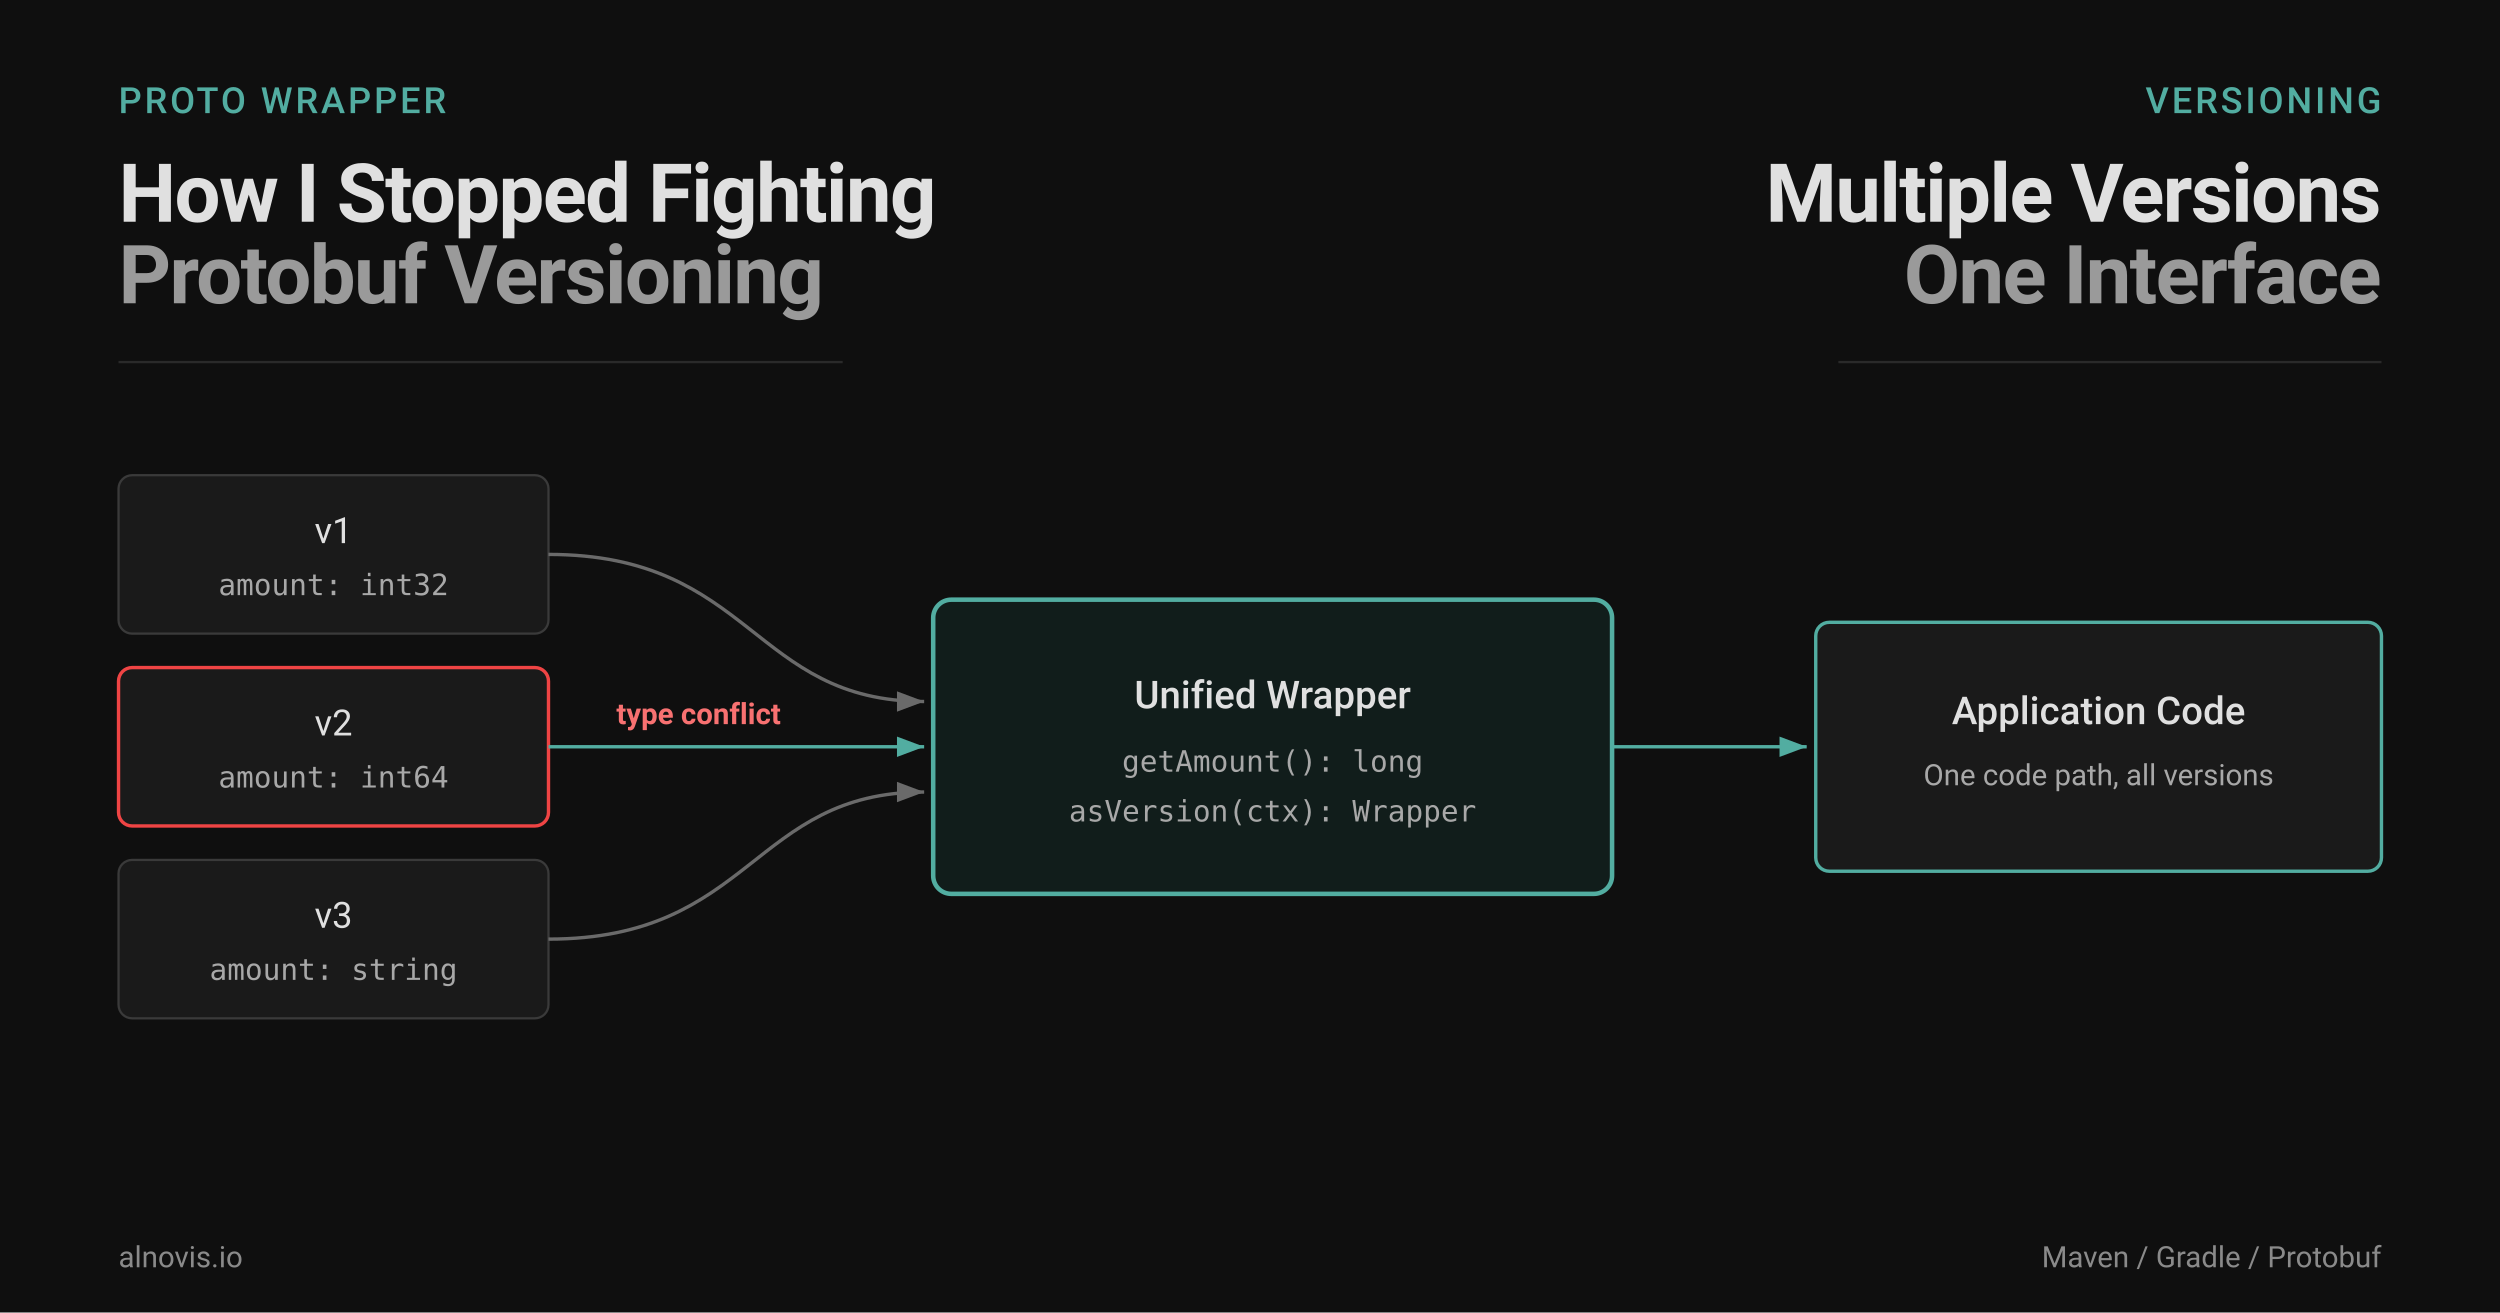
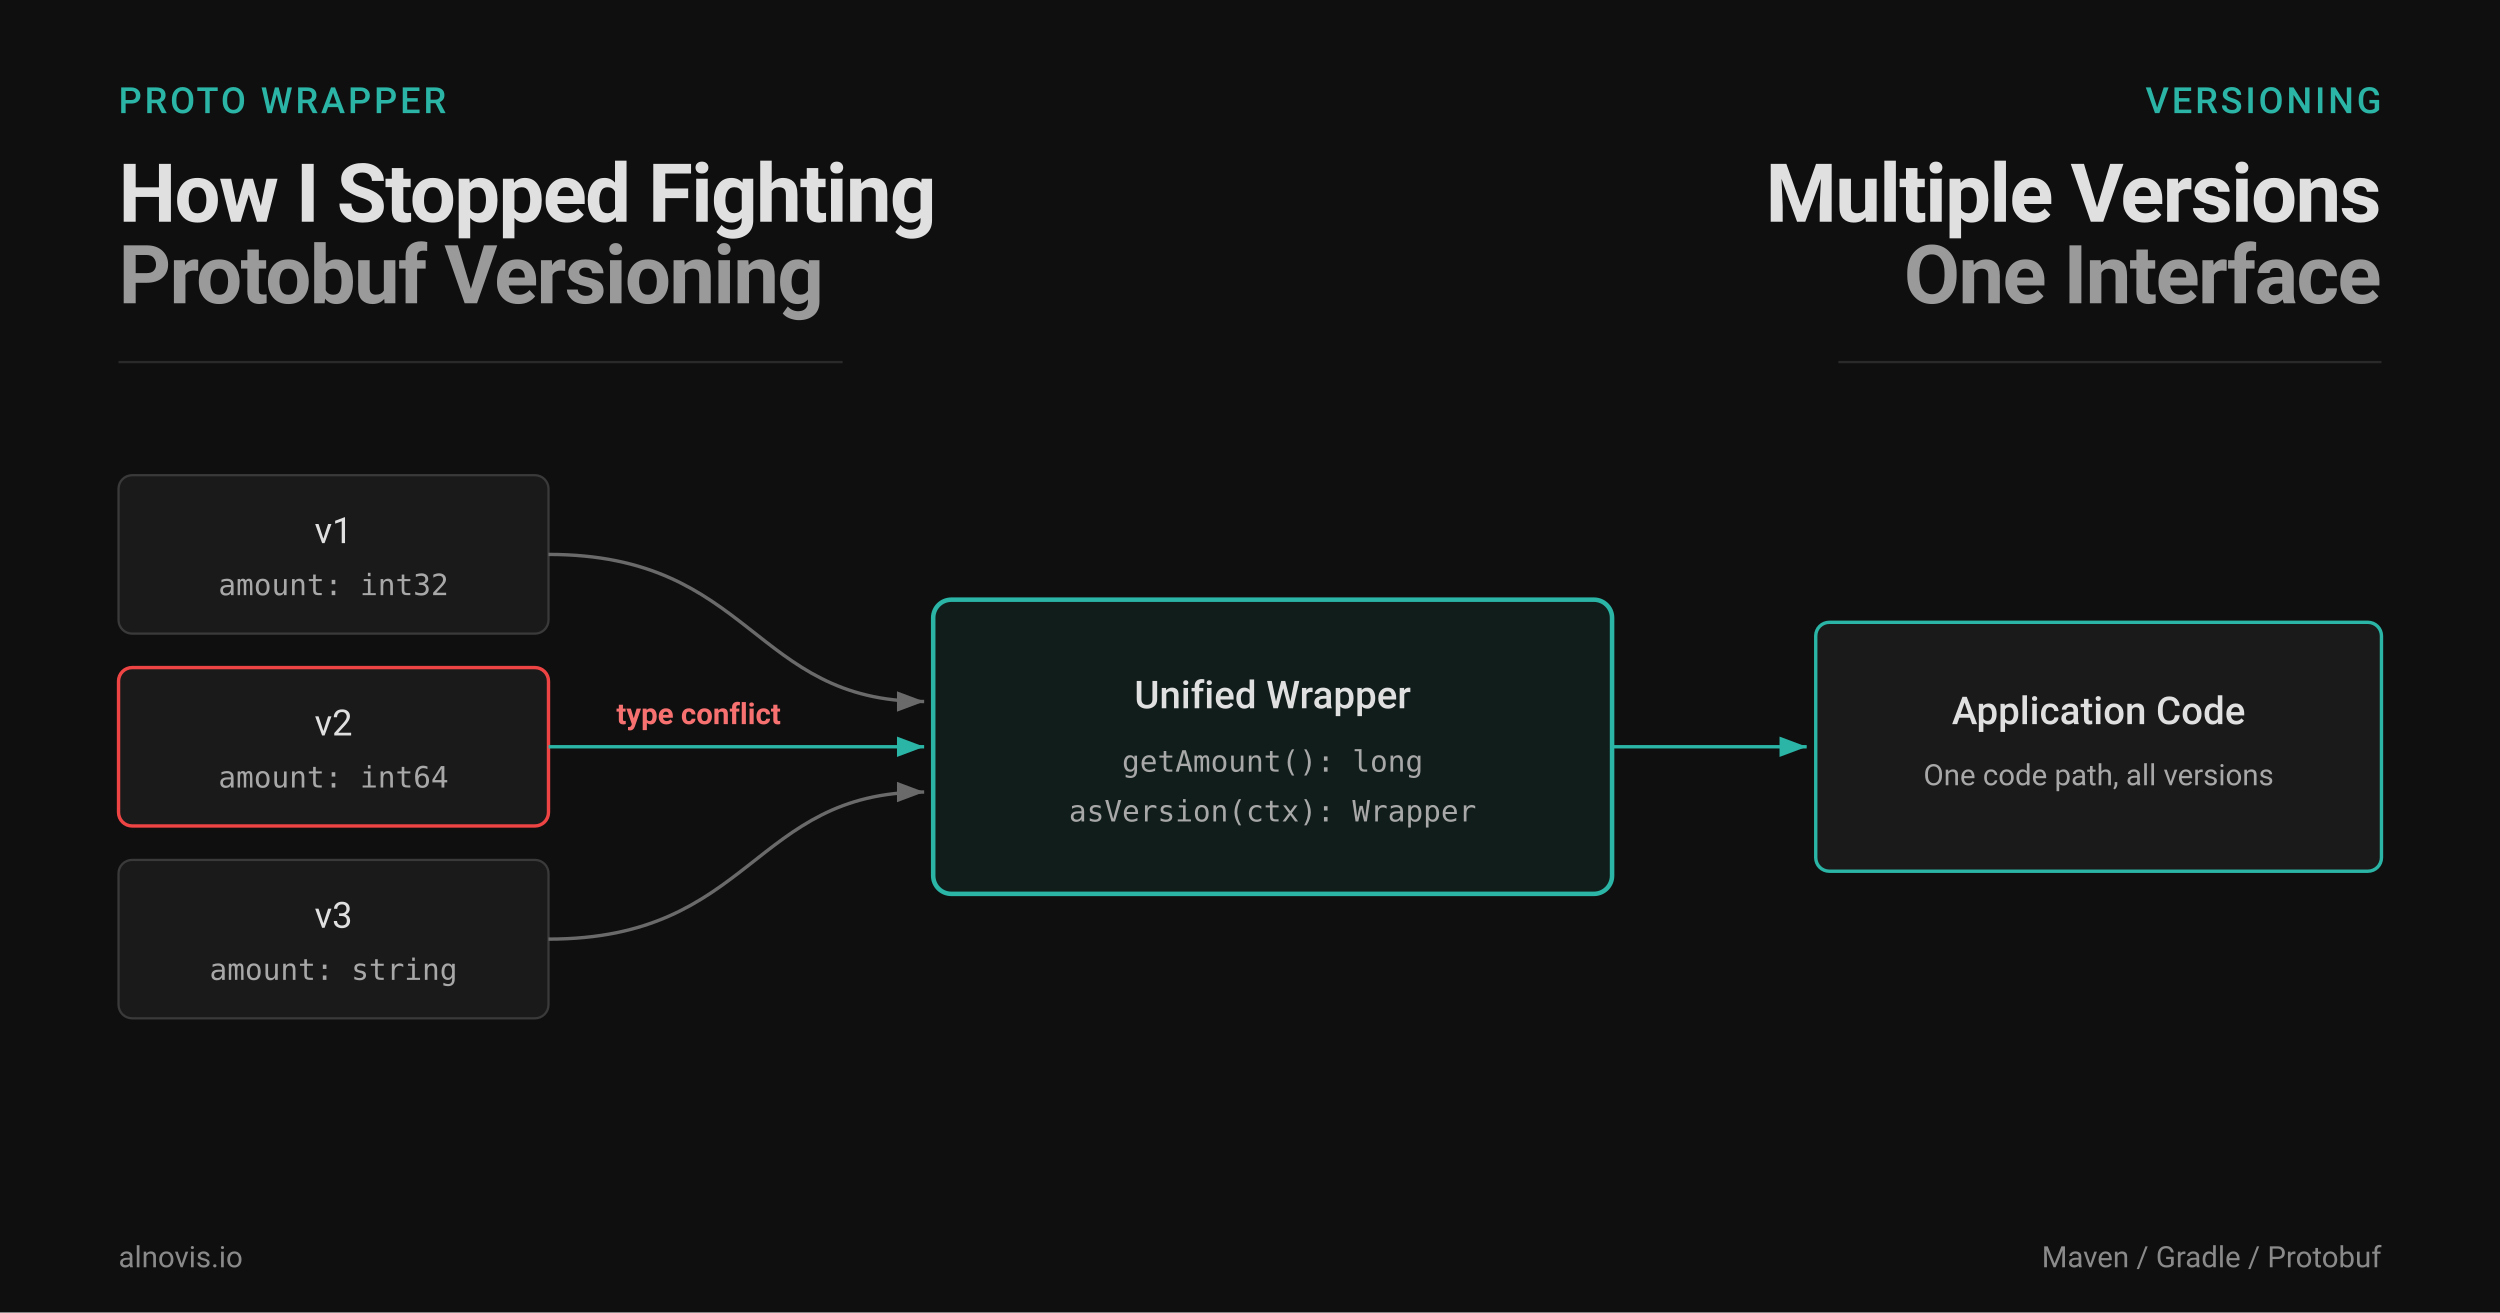
<svg xmlns="http://www.w3.org/2000/svg" width="1200" height="630" viewBox="75 50 1050 580">
  <style>
    text { font-family: -apple-system, BlinkMacSystemFont, "Segoe UI", Roboto, sans-serif; }
    .bg { fill: #0f0f0f; }
    .text { fill: #e0e0e0; }
    .mono { font-family: "SF Mono", "Fira Code", "Cascadia Code", monospace; }
    .title { font-size: 36px; font-weight: 600; letter-spacing: -0.02em; }
    .title2 { fill: #9a9a9a; }
-     .subtitle { font-size: 16px; fill: #52ada1; font-weight: 500; letter-spacing: 0.08em; }
+     .subtitle { font-size: 16px; fill: #2ab5a6; font-weight: 500; letter-spacing: 0.08em; }
    .boxtext { font-size: 17px; font-weight: 500; }
    .sub { font-size: 13px; fill: #a8a8a8; }
    .line-v { stroke: #2a2a2a; stroke-width: 1; }
-     .box { fill: #1a1a1a; stroke: #52ada1; stroke-width: 1.5; }
-     .box-main { fill: #111d1b; stroke: #52ada1; stroke-width: 2; }
+     .box { fill: #1a1a1a; stroke: #2ab5a6; stroke-width: 1.5; }
+     .box-main { fill: #111d1b; stroke: #2ab5a6; stroke-width: 2; }
    .box-muted { fill: #1a1a1a; stroke: #3a3a3a; stroke-width: 1; }
-     .arrow { stroke: #52ada1; stroke-width: 1.5; fill: none; marker-end: url(#arrow); }
+     .arrow { stroke: #2ab5a6; stroke-width: 1.5; fill: none; marker-end: url(#arrow); }
    .arrow-muted { stroke: #6a6a6a; stroke-width: 1.5; fill: none; marker-end: url(#arrow-muted); }
    .conflict { fill: #f87171; font-size: 13px; font-weight: 600; }
    .footer { font-size: 13px; fill: #8a8a8a; }
  </style>
  <rect class="bg" width="1200" height="630" />
  <defs>
    <marker id="arrow" markerWidth="8" markerHeight="6" refX="8" refY="3" orient="auto">
-       <polygon points="0 0, 8 3, 0 6" fill="#52ada1" />
+       <polygon points="0 0, 8 3, 0 6" fill="#2ab5a6" />
    </marker>
    <marker id="arrow-muted" markerWidth="8" markerHeight="6" refX="8" refY="3" orient="auto">
      <polygon points="0 0, 8 3, 0 6" fill="#6a6a6a" />
    </marker>
  </defs>
  <text x="100" y="100" class="subtitle">PROTO WRAPPER</text>
  <text x="100" y="148" class="text title">How I Stopped Fighting</text>
  <text x="100" y="184" class="text title title2">Protobuf Versioning</text>
  <line x1="100" y1="210" x2="420" y2="210" class="line-v" />
  <text x="1100" y="100" text-anchor="end" class="subtitle">VERSIONING</text>
  <text x="1100" y="148" text-anchor="end" class="text title">Multiple Versions</text>
  <text x="1100" y="184" text-anchor="end" class="text title title2">One Interface</text>
  <line x1="860" y1="210" x2="1100" y2="210" class="line-v" />
  <rect x="100" y="260" width="190" height="70" rx="6" class="box-muted" />
  <text x="195" y="290" text-anchor="middle" class="text" style="font-size: 16px">v1</text>
  <text x="195" y="313" text-anchor="middle" class="sub mono">amount: int32</text>
  <rect x="100" y="345" width="190" height="70" rx="6" class="box-muted" style="stroke: #ef4444; stroke-width: 1.5" />
  <text x="195" y="375" text-anchor="middle" class="text" style="font-size: 16px">v2</text>
  <text x="195" y="398" text-anchor="middle" class="sub mono">amount: int64</text>
  <rect x="100" y="430" width="190" height="70" rx="6" class="box-muted" />
  <text x="195" y="460" text-anchor="middle" class="text" style="font-size: 16px">v3</text>
  <text x="195" y="483" text-anchor="middle" class="sub mono">amount: string</text>
  <text x="320" y="370" class="conflict">type conflict</text>
  <path d="M290,295 C380,295 380,360 456,360" class="arrow-muted" />
  <line x1="290" y1="380" x2="456" y2="380" class="arrow" />
  <path d="M290,465 C380,465 380,400 456,400" class="arrow-muted" />
  <rect x="460" y="315" width="300" height="130" rx="8" class="box-main" />
  <text x="610" y="363" text-anchor="middle" class="text boxtext">Unified Wrapper</text>
  <text x="610" y="391" text-anchor="middle" class="sub mono">getAmount(): long</text>
  <text x="610" y="413" text-anchor="middle" class="sub mono">asVersion(ctx): Wrapper</text>
  <line x1="760" y1="380" x2="846" y2="380" class="arrow" />
  <rect x="850" y="325" width="250" height="110" rx="6" class="box" />
  <text x="975" y="370" text-anchor="middle" class="text boxtext">Application Code</text>
  <text x="975" y="397" text-anchor="middle" class="sub">One code path, all versions</text>
  <text x="100" y="610" class="footer">alnovis.io</text>
  <text x="1100" y="610" text-anchor="end" class="footer">Maven / Gradle / Protobuf</text>
</svg>
